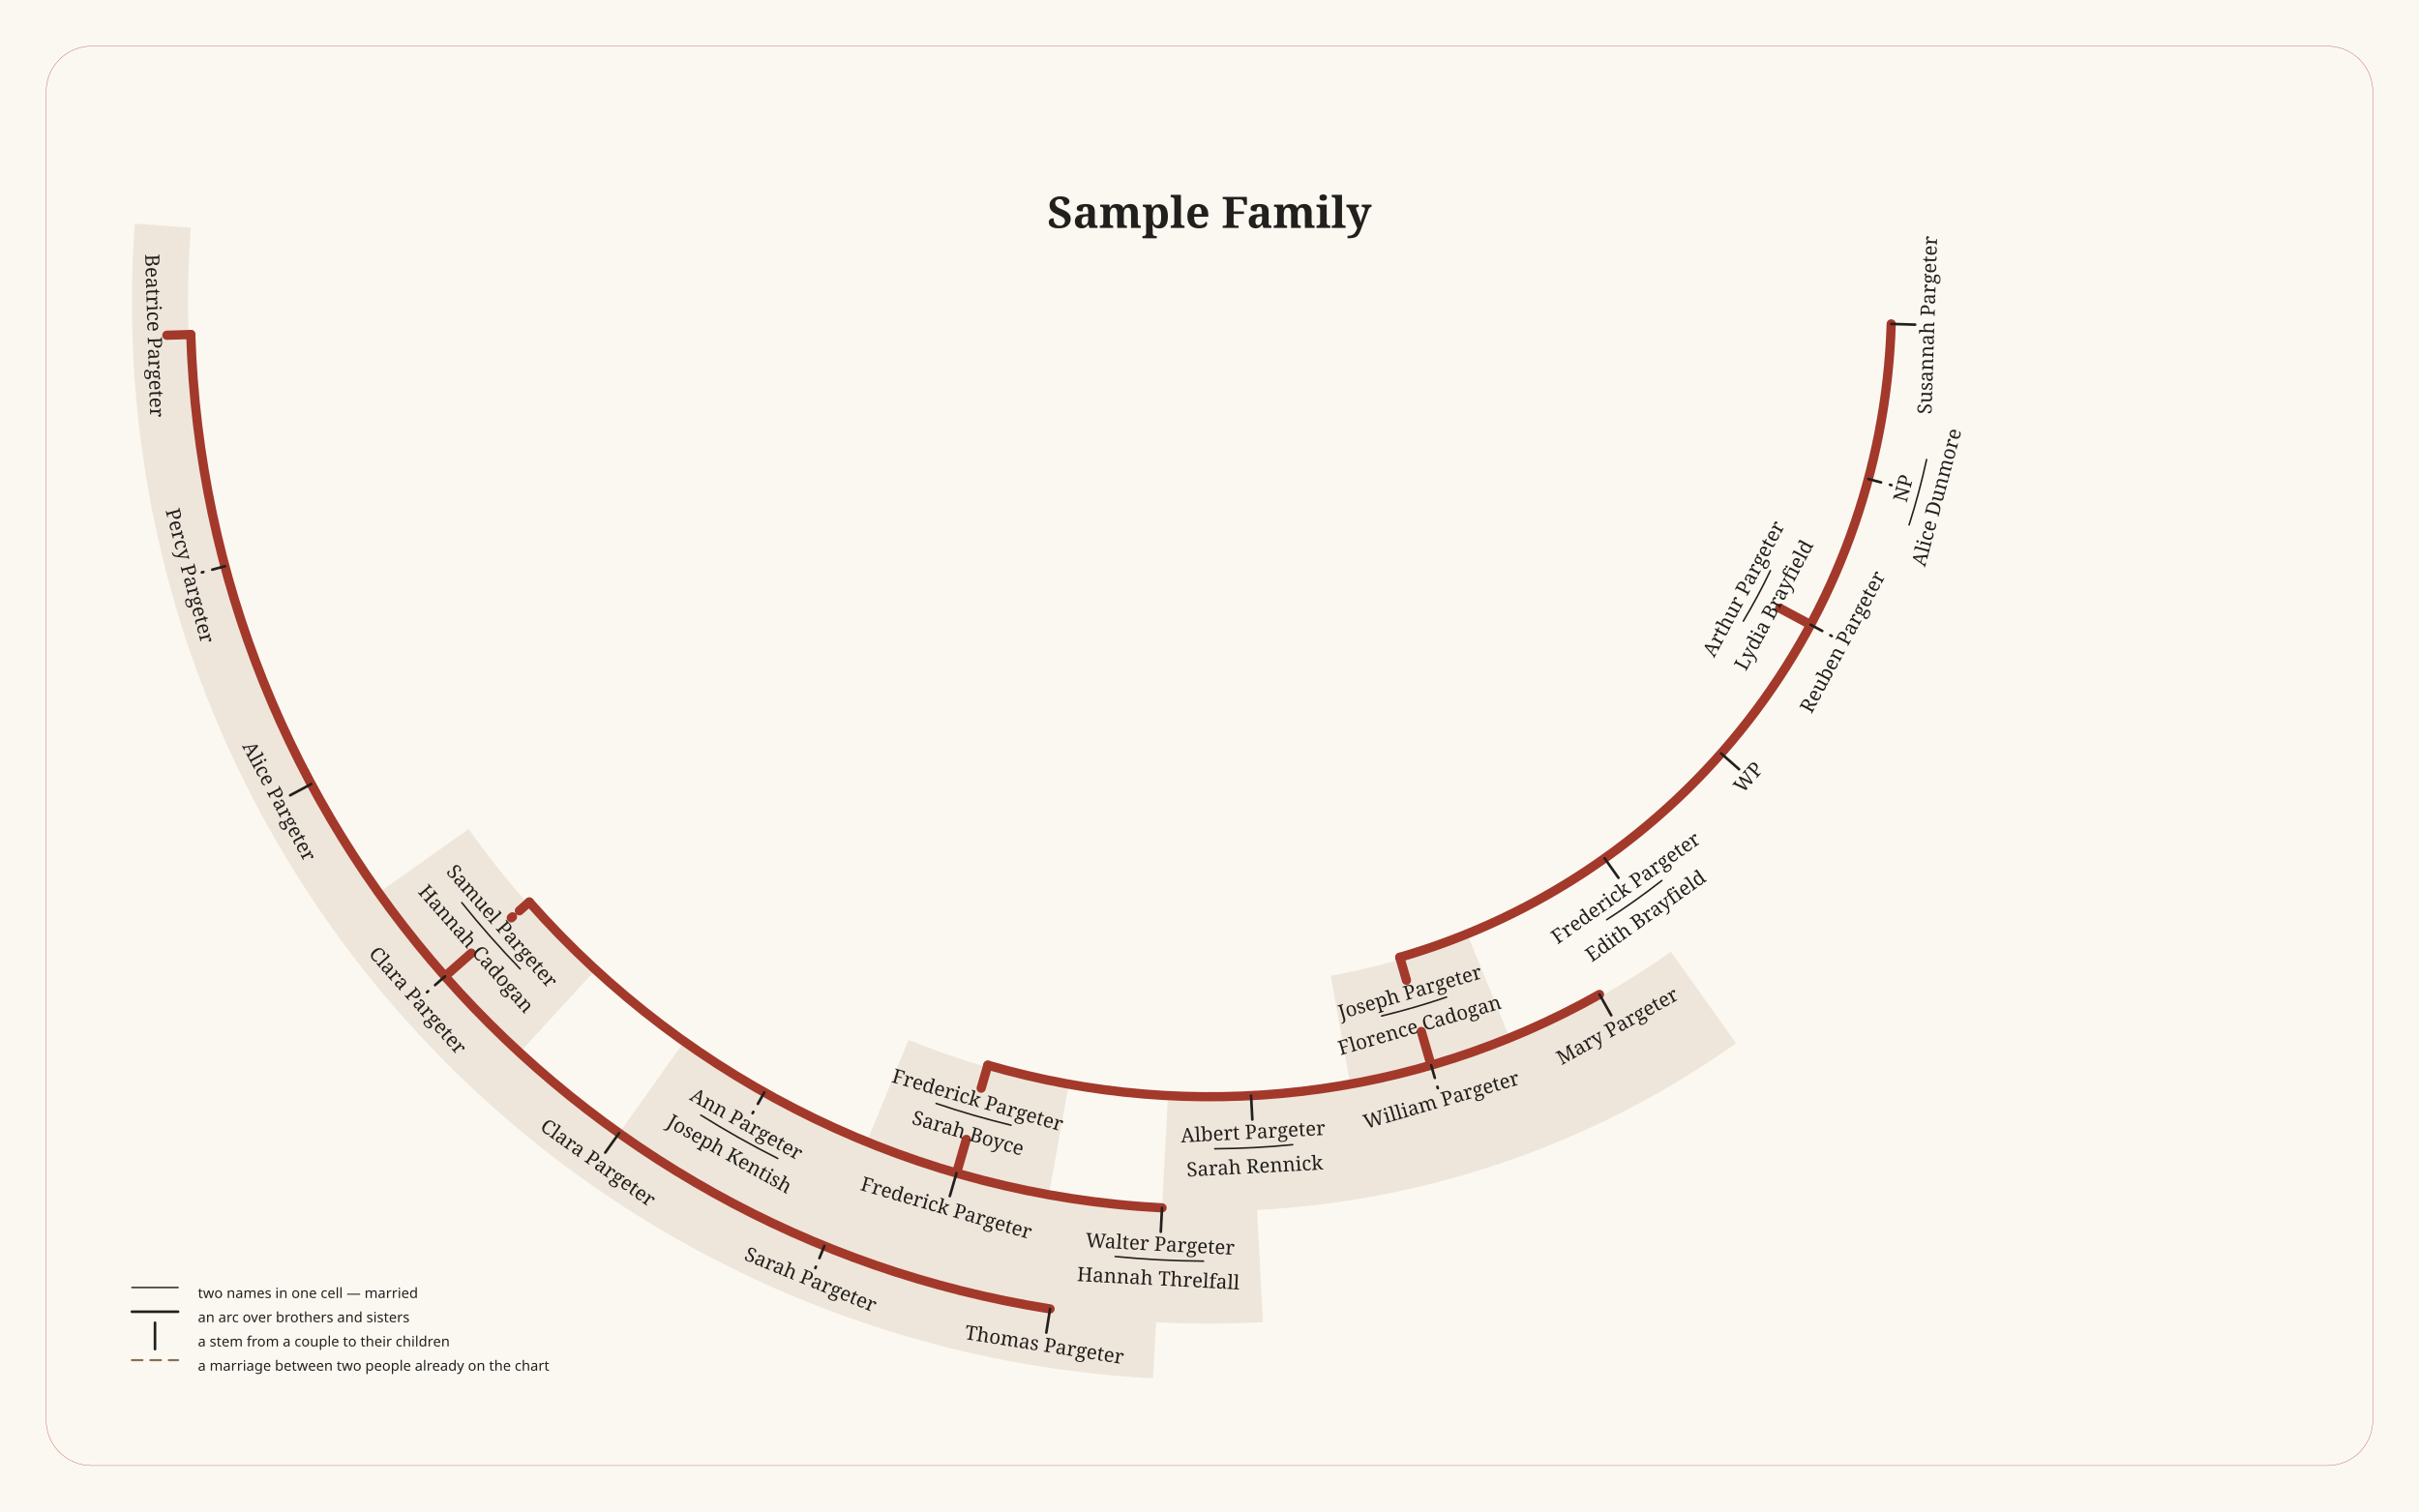
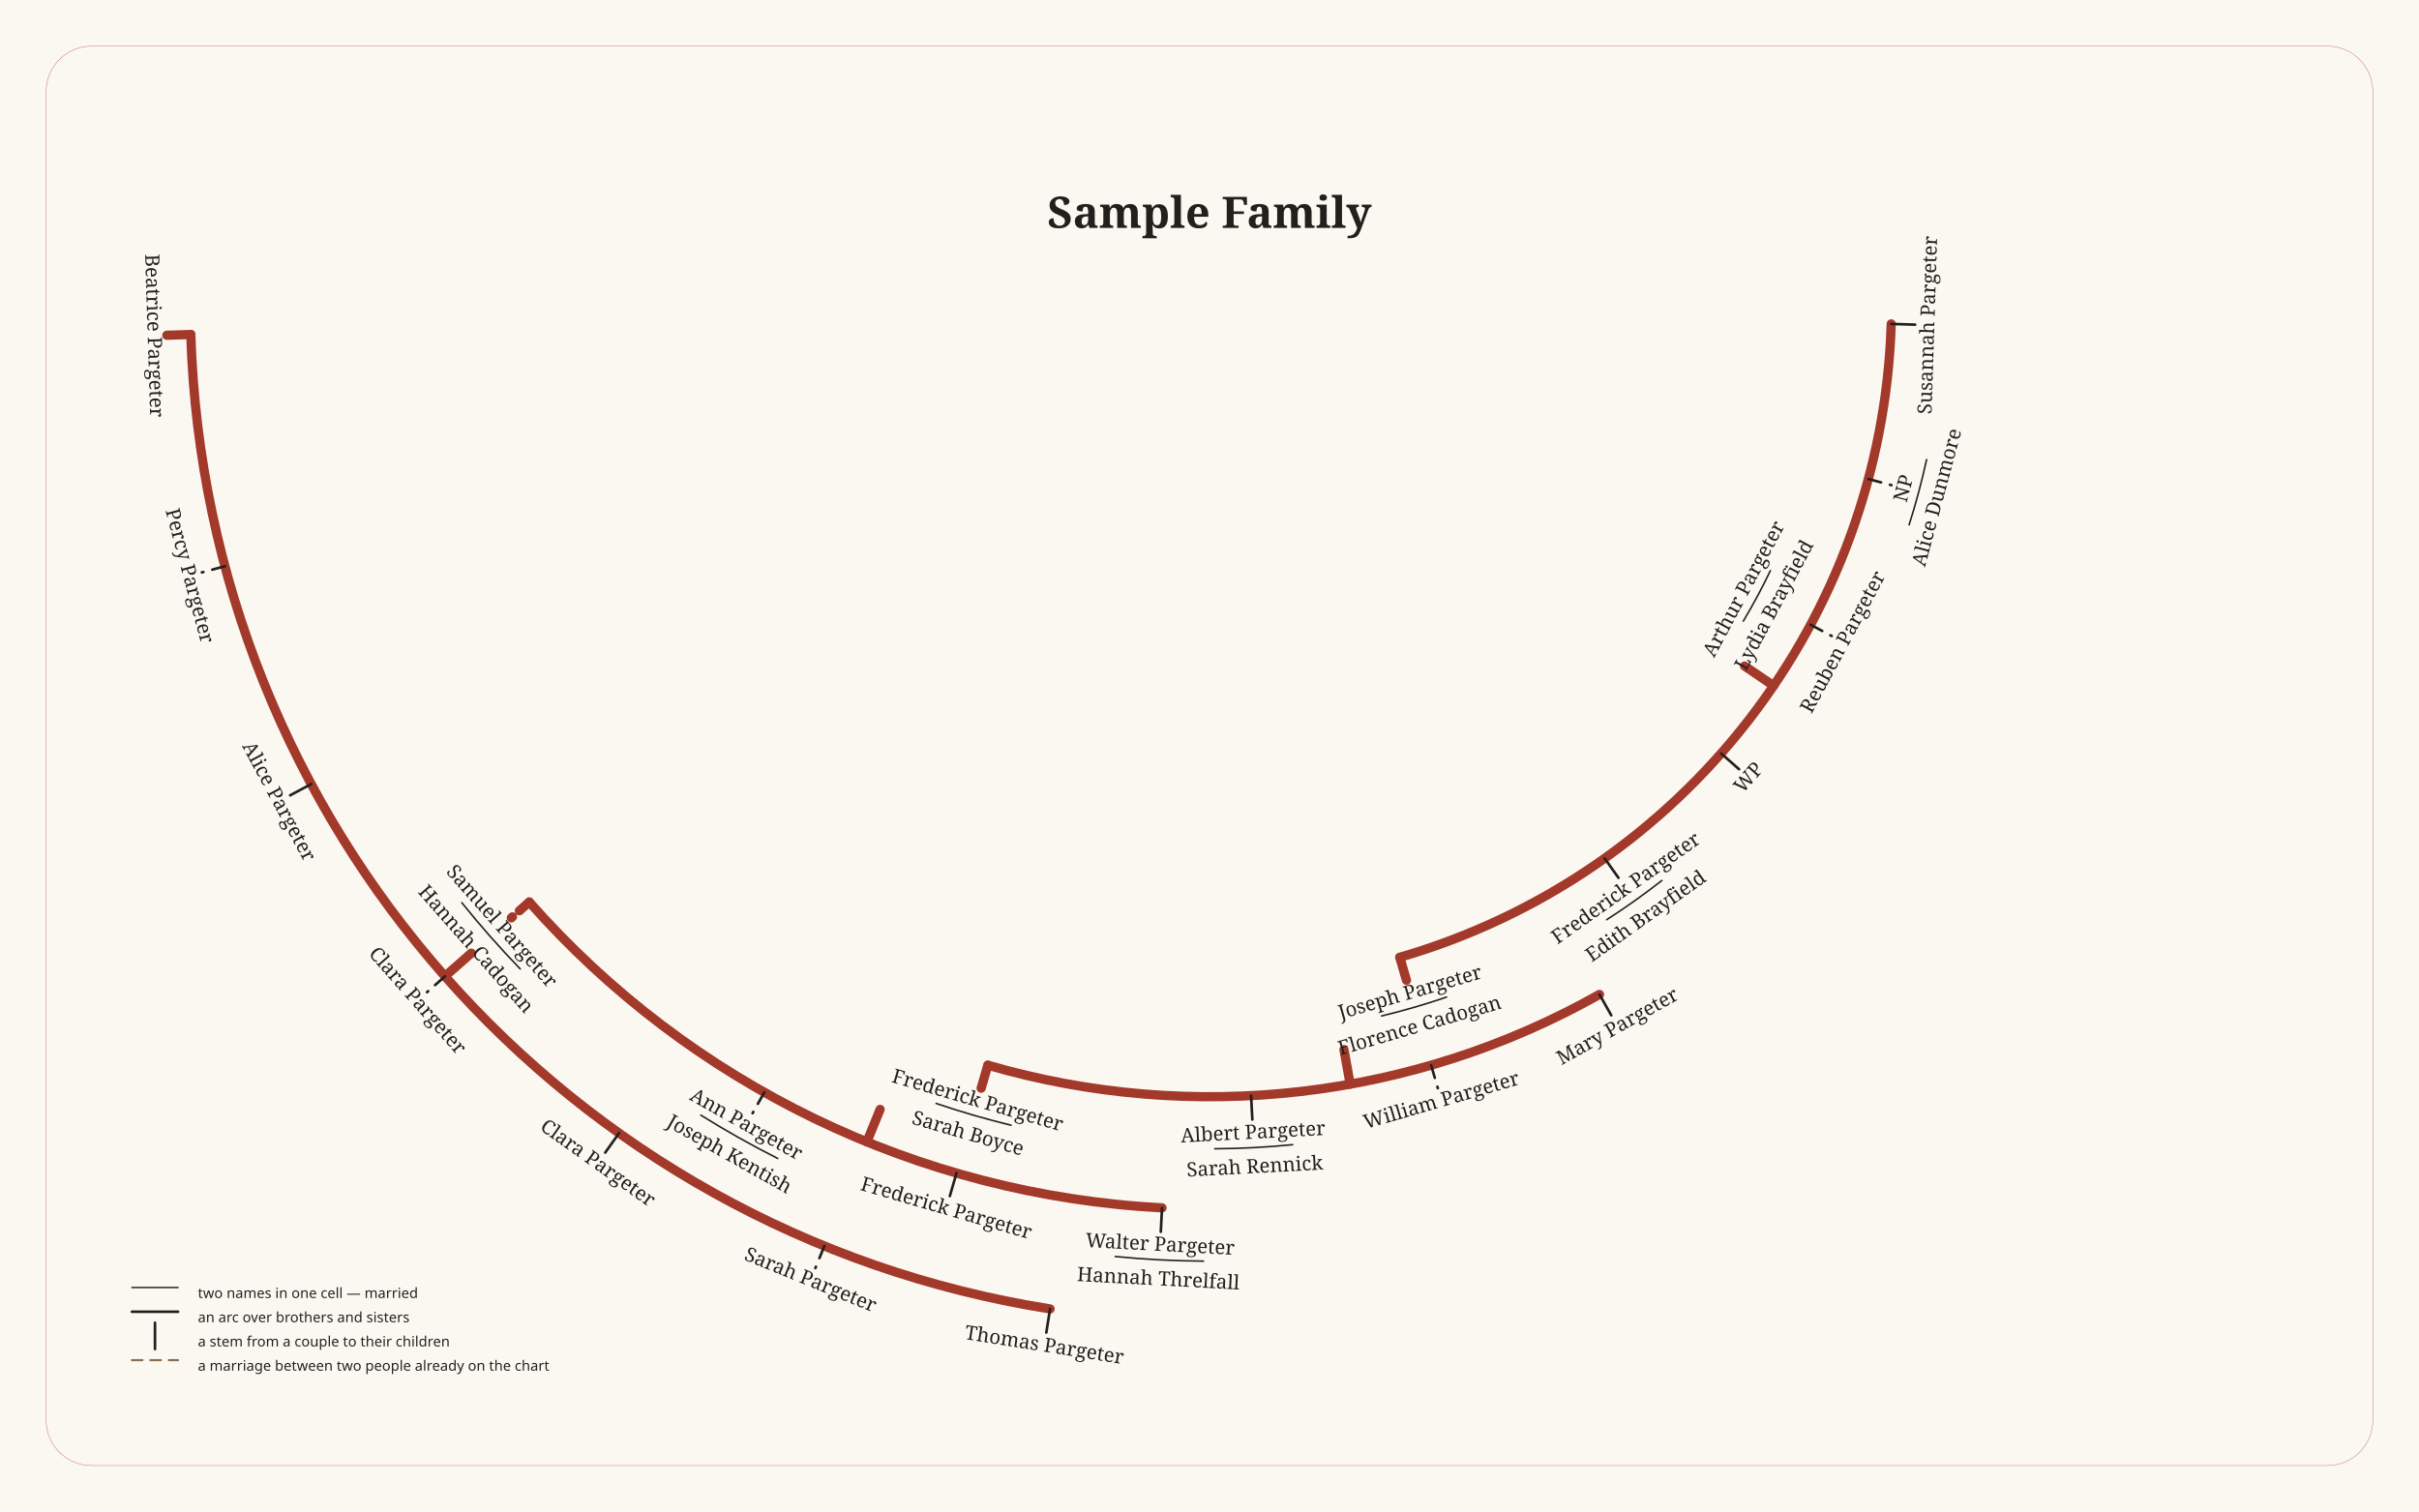
<svg xmlns="http://www.w3.org/2000/svg" width="366.76mm" height="229.253mm" viewBox="0 0 366.76 229.253">
  <rect x="0" y="0" width="366.76" height="229.253" fill="#FBF8F2" />
-   <g id="PRINT_ONLY">
-     <path d="M222.577,141.922L229.016,157.699A120.78,120.78 0 0,1 204.768,164.744L201.751,147.973A103.74,103.74 0 0,0 222.577,141.922Z" fill="#9C6B3F" opacity="0.13" />
-     <path d="M253.346,144.324L263.216,158.214A137.82,137.82 0 0,1 176.167,183.504L177.059,166.487A120.78,120.78 0 0,0 253.346,144.324Z" fill="#9C6B3F" opacity="0.13" />
-     <path d="M161.992,164.744L158.974,181.514A137.82,137.82 0 0,1 131.306,173.476L137.744,157.699A120.78,120.78 0 0,0 161.992,164.744Z" fill="#9C6B3F" opacity="0.13" />
-     <path d="M190.593,183.504L191.485,200.52A154.86,154.86 0 0,1 93.672,172.103L103.543,158.214A137.82,137.82 0 0,0 190.593,183.504Z" fill="#9C6B3F" opacity="0.13" />
-     <path d="M90.093,147.321L78.559,159.865A154.86,154.86 0 0,1 57.149,135.58L71.039,125.709A137.82,137.82 0 0,0 90.093,147.321Z" fill="#9C6B3F" opacity="0.13" />
-     <path d="M175.275,200.52L174.829,209.029A163.38,163.38 0 0,1 20.439,33.907L28.936,34.531A154.86,154.86 0 0,0 175.275,200.52Z" fill="#9C6B3F" opacity="0.13" />
-   </g>
  <g id="ENGRAVE">
    <path d="M292.103,69.697A111.303,111.303 0 0,1 289.45,79.601" fill="none" stroke="#22201D" stroke-width="0.24" stroke-linecap="round" stroke-linejoin="round" />
    <path d="M268.418,86.543A94.263,94.263 0 0,1 264.314,94.196" fill="none" stroke="#22201D" stroke-width="0.24" stroke-linecap="round" stroke-linejoin="round" />
    <path d="M251.966,133.533A111.303,111.303 0 0,1 243.608,139.472" fill="none" stroke="#22201D" stroke-width="0.24" stroke-linecap="round" stroke-linejoin="round" />
    <path d="M219.323,151.212A111.303,111.303 0 0,1 209.476,154.073" fill="none" stroke="#22201D" stroke-width="0.24" stroke-linecap="round" stroke-linejoin="round" />
    <path d="M195.993,173.594A128.343,128.343 0 0,1 184.186,174.213" fill="none" stroke="#22201D" stroke-width="0.24" stroke-linecap="round" stroke-linejoin="round" />
    <path d="M182.466,191.253A145.383,145.383 0 0,1 169.092,190.552" fill="none" stroke="#22201D" stroke-width="0.24" stroke-linecap="round" stroke-linejoin="round" />
    <path d="M153.288,170.638A128.343,128.343 0 0,1 141.935,167.339" fill="none" stroke="#22201D" stroke-width="0.24" stroke-linecap="round" stroke-linejoin="round" />
    <path d="M117.921,175.685A145.383,145.383 0 0,1 106.253,169.111" fill="none" stroke="#22201D" stroke-width="0.24" stroke-linecap="round" stroke-linejoin="round" />
    <path d="M78.871,146.937A145.383,145.383 0 0,1 70.014,136.891" fill="none" stroke="#22201D" stroke-width="0.24" stroke-linecap="round" stroke-linejoin="round" />
-     <path d="M269.828,92.226L274.516,94.739" fill="none" stroke="#A3392B" stroke-width="1.4" stroke-linecap="round" stroke-linejoin="round" />
+     <path d="M264.509,101.008L268.908,103.998" fill="none" stroke="#A3392B" stroke-width="1.4" stroke-linecap="round" stroke-linejoin="round" />
    <path d="M286.739,49.121A103.41,103.41 0 0,1 212.231,145.177" fill="none" stroke="#A3392B" stroke-width="1.4" stroke-linecap="round" stroke-linejoin="round" />
    <path d="M286.739,49.121L290.367,49.235" fill="none" stroke="#22201D" stroke-width="0.4" stroke-linecap="round" stroke-linejoin="round" />
    <path d="M283.266,72.637L286.773,73.577" fill="none" stroke="#22201D" stroke-width="0.4" stroke-linecap="round" stroke-linejoin="round" stroke-dasharray="2,1.4" />
    <path d="M274.516,94.739L277.715,96.454" fill="none" stroke="#22201D" stroke-width="0.4" stroke-linecap="round" stroke-linejoin="round" stroke-dasharray="2,1.4" />
    <path d="M260.949,114.259L263.672,116.659" fill="none" stroke="#22201D" stroke-width="0.4" stroke-linecap="round" stroke-linejoin="round" />
    <path d="M243.284,130.165L245.386,133.124" fill="none" stroke="#22201D" stroke-width="0.4" stroke-linecap="round" stroke-linejoin="round" />
    <path d="M212.231,145.177L213.243,148.662" fill="none" stroke="#A3392B" stroke-width="1.4" stroke-linecap="round" stroke-linejoin="round" />
-     <path d="M215.5,156.432L216.984,161.54" fill="none" stroke="#A3392B" stroke-width="1.4" stroke-linecap="round" stroke-linejoin="round" />
+     <path d="M203.768,159.184L204.71,164.419" fill="none" stroke="#A3392B" stroke-width="1.4" stroke-linecap="round" stroke-linejoin="round" />
    <path d="M242.509,150.81A120.45,120.45 0 0,1 149.775,161.54" fill="none" stroke="#A3392B" stroke-width="1.4" stroke-linecap="round" stroke-linejoin="round" />
    <path d="M242.509,150.81L244.291,153.973" fill="none" stroke="#22201D" stroke-width="0.4" stroke-linecap="round" stroke-linejoin="round" />
    <path d="M216.984,161.54L217.997,165.026" fill="none" stroke="#22201D" stroke-width="0.4" stroke-linecap="round" stroke-linejoin="round" stroke-dasharray="2,1.4" />
    <path d="M149.775,161.54L148.763,165.026" fill="none" stroke="#A3392B" stroke-width="1.4" stroke-linecap="round" stroke-linejoin="round" />
    <path d="M189.684,166.157L189.874,169.782" fill="none" stroke="#22201D" stroke-width="0.4" stroke-linecap="round" stroke-linejoin="round" />
-     <path d="M146.506,172.796L145.022,177.903" fill="none" stroke="#A3392B" stroke-width="1.4" stroke-linecap="round" stroke-linejoin="round" />
+     <path d="M133.44,168.246L131.431,173.171" fill="none" stroke="#A3392B" stroke-width="1.4" stroke-linecap="round" stroke-linejoin="round" />
    <path d="M176.184,183.174A137.49,137.49 0 0,1 80.247,136.796" fill="none" stroke="#A3392B" stroke-width="1.4" stroke-linecap="round" stroke-linejoin="round" />
    <path d="M176.184,183.174L175.994,186.799" fill="none" stroke="#22201D" stroke-width="0.4" stroke-linecap="round" stroke-linejoin="round" />
    <path d="M145.022,177.903L144.009,181.389" fill="none" stroke="#22201D" stroke-width="0.4" stroke-linecap="round" stroke-linejoin="round" />
    <path d="M80.247,136.796L77.524,139.197" fill="none" stroke="#A3392B" stroke-width="1.4" stroke-linecap="round" stroke-linejoin="round" stroke-dasharray="2,1.4" />
    <path d="M115.886,165.656L114.104,168.818" fill="none" stroke="#22201D" stroke-width="0.4" stroke-linecap="round" stroke-linejoin="round" stroke-dasharray="2,1.4" />
    <path d="M71.455,144.548L67.465,148.065" fill="none" stroke="#A3392B" stroke-width="1.4" stroke-linecap="round" stroke-linejoin="round" />
    <path d="M159.206,198.5A154.53,154.53 0 0,1 28.926,50.727" fill="none" stroke="#A3392B" stroke-width="1.4" stroke-linecap="round" stroke-linejoin="round" />
    <path d="M159.206,198.5L158.638,202.085" fill="none" stroke="#22201D" stroke-width="0.4" stroke-linecap="round" stroke-linejoin="round" />
    <path d="M124.992,188.947L123.621,192.308" fill="none" stroke="#22201D" stroke-width="0.4" stroke-linecap="round" stroke-linejoin="round" stroke-dasharray="2,1.4" />
    <path d="M93.864,171.834L91.761,174.793" fill="none" stroke="#22201D" stroke-width="0.4" stroke-linecap="round" stroke-linejoin="round" />
    <path d="M67.465,148.065L64.742,150.466" fill="none" stroke="#22201D" stroke-width="0.4" stroke-linecap="round" stroke-linejoin="round" stroke-dasharray="2,1.4" />
    <path d="M47.192,118.896L43.993,120.611" fill="none" stroke="#22201D" stroke-width="0.4" stroke-linecap="round" stroke-linejoin="round" />
    <path d="M34.115,85.868L30.609,86.807" fill="none" stroke="#22201D" stroke-width="0.4" stroke-linecap="round" stroke-linejoin="round" stroke-dasharray="2,1.4" />
    <path d="M28.926,50.727L25.298,50.84" fill="none" stroke="#A3392B" stroke-width="1.4" stroke-linecap="round" stroke-linejoin="round" />
    <text x="264.231" y="89.224" font-family="Georgia, 'Iowan Old Style', serif" font-size="3" fill="#22201D" text-anchor="middle" dominant-baseline="central" transform="rotate(298.2,264.2308,89.2244)">Arthur Pargeter</text>
    <text x="268.831" y="91.691" font-family="Georgia, 'Iowan Old Style', serif" font-size="3" fill="#22201D" text-anchor="middle" dominant-baseline="central" transform="rotate(298.2,268.8312,91.6911)">Lydia Brayfield</text>
    <text x="292.106" y="49.289" font-family="Georgia, 'Iowan Old Style', serif" font-size="3" fill="#22201D" text-anchor="middle" dominant-baseline="central" transform="rotate(271.8,292.1063,49.2895)">Susannah Pargeter</text>
    <text x="288.453" y="74.027" font-family="Georgia, 'Iowan Old Style', serif" font-size="3" fill="#22201D" text-anchor="middle" dominant-baseline="central" transform="rotate(285,288.4534,74.0269)">NP</text>
    <text x="293.495" y="75.378" font-family="Georgia, 'Iowan Old Style', serif" font-size="3" fill="#22201D" text-anchor="middle" dominant-baseline="central" transform="rotate(285,293.4955,75.378)">Alice Dunmore</text>
    <text x="279.248" y="97.277" font-family="Georgia, 'Iowan Old Style', serif" font-size="3" fill="#22201D" text-anchor="middle" dominant-baseline="central" transform="rotate(298.2,279.2482,97.2767)">Reuben Pargeter</text>
    <text x="264.977" y="117.81" font-family="Georgia, 'Iowan Old Style', serif" font-size="3" fill="#22201D" text-anchor="middle" dominant-baseline="central" transform="rotate(311.4,264.9771,117.8101)">WP</text>
    <text x="246.394" y="134.542" font-family="Georgia, 'Iowan Old Style', serif" font-size="3" fill="#22201D" text-anchor="middle" dominant-baseline="central" transform="rotate(324.6,246.3942,134.5422)">Frederick Pargeter</text>
    <text x="249.418" y="138.797" font-family="Georgia, 'Iowan Old Style', serif" font-size="3" fill="#22201D" text-anchor="middle" dominant-baseline="central" transform="rotate(324.6,249.4181,138.7972)">Edith Brayfield</text>
    <text x="213.729" y="150.333" font-family="Georgia, 'Iowan Old Style', serif" font-size="3" fill="#22201D" text-anchor="middle" dominant-baseline="central" transform="rotate(343.8,213.7287,150.3333)">Joseph Pargeter</text>
    <text x="215.185" y="155.346" font-family="Georgia, 'Iowan Old Style', serif" font-size="3" fill="#22201D" text-anchor="middle" dominant-baseline="central" transform="rotate(343.8,215.185,155.3461)">Florence Cadogan</text>
    <text x="245.145" y="155.489" font-family="Georgia, 'Iowan Old Style', serif" font-size="3" fill="#22201D" text-anchor="middle" dominant-baseline="central" transform="rotate(330.6,245.1455,155.4887)">Mary Pargeter</text>
    <text x="218.483" y="166.697" font-family="Georgia, 'Iowan Old Style', serif" font-size="3" fill="#22201D" text-anchor="middle" dominant-baseline="central" transform="rotate(343.8,218.4827,166.6967)">William Pargeter</text>
    <text x="189.965" y="171.52" font-family="Georgia, 'Iowan Old Style', serif" font-size="3" fill="#22201D" text-anchor="middle" dominant-baseline="central" transform="rotate(357,189.9649,171.5202)">Albert Pargeter</text>
    <text x="190.238" y="176.733" font-family="Georgia, 'Iowan Old Style', serif" font-size="3" fill="#22201D" text-anchor="middle" dominant-baseline="central" transform="rotate(357,190.2381,176.733)">Sarah Rennick</text>
    <text x="148.277" y="166.697" font-family="Georgia, 'Iowan Old Style', serif" font-size="3" fill="#22201D" text-anchor="middle" dominant-baseline="central" transform="rotate(16.2,148.2773,166.6967)">Frederick Pargeter</text>
    <text x="146.821" y="171.709" font-family="Georgia, 'Iowan Old Style', serif" font-size="3" fill="#22201D" text-anchor="middle" dominant-baseline="central" transform="rotate(16.2,146.821,171.7095)">Sarah Boyce</text>
    <text x="175.903" y="188.537" font-family="Georgia, 'Iowan Old Style', serif" font-size="3" fill="#22201D" text-anchor="middle" dominant-baseline="central" transform="rotate(3,175.9033,188.5368)">Walter Pargeter</text>
    <text x="175.63" y="193.75" font-family="Georgia, 'Iowan Old Style', serif" font-size="3" fill="#22201D" text-anchor="middle" dominant-baseline="central" transform="rotate(3,175.6301,193.7497)">Hannah Threlfall</text>
    <text x="143.523" y="183.06" font-family="Georgia, 'Iowan Old Style', serif" font-size="3" fill="#22201D" text-anchor="middle" dominant-baseline="central" transform="rotate(16.2,143.5233,183.0602)">Frederick Pargeter</text>
    <text x="113.249" y="170.334" font-family="Georgia, 'Iowan Old Style', serif" font-size="3" fill="#22201D" text-anchor="middle" dominant-baseline="central" transform="rotate(29.4,113.2495,170.3342)">Ann Pargeter</text>
    <text x="110.687" y="174.882" font-family="Georgia, 'Iowan Old Style', serif" font-size="3" fill="#22201D" text-anchor="middle" dominant-baseline="central" transform="rotate(29.4,110.687,174.8819)">Joseph Kentish</text>
    <text x="76.219" y="140.348" font-family="Georgia, 'Iowan Old Style', serif" font-size="3" fill="#22201D" text-anchor="middle" dominant-baseline="central" transform="rotate(48.6,76.2191,140.3476)">Samuel Pargeter</text>
    <text x="72.304" y="143.8" font-family="Georgia, 'Iowan Old Style', serif" font-size="3" fill="#22201D" text-anchor="middle" dominant-baseline="central" transform="rotate(48.6,72.3036,143.7997)">Hannah Cadogan</text>
    <text x="158.366" y="203.804" font-family="Georgia, 'Iowan Old Style', serif" font-size="3" fill="#22201D" text-anchor="middle" dominant-baseline="central" transform="rotate(9,158.3661,203.804)">Thomas Pargeter</text>
    <text x="122.963" y="193.919" font-family="Georgia, 'Iowan Old Style', serif" font-size="3" fill="#22201D" text-anchor="middle" dominant-baseline="central" transform="rotate(22.2,122.9633,193.9193)">Sarah Pargeter</text>
    <text x="90.753" y="176.212" font-family="Georgia, 'Iowan Old Style', serif" font-size="3" fill="#22201D" text-anchor="middle" dominant-baseline="central" transform="rotate(35.4,90.7529,176.2115)">Clara Pargeter</text>
    <text x="63.437" y="151.616" font-family="Georgia, 'Iowan Old Style', serif" font-size="3" fill="#22201D" text-anchor="middle" dominant-baseline="central" transform="rotate(48.6,63.4372,151.6164)">Clara Pargeter</text>
    <text x="42.46" y="121.433" font-family="Georgia, 'Iowan Old Style', serif" font-size="3" fill="#22201D" text-anchor="middle" dominant-baseline="central" transform="rotate(61.8,42.4596,121.4335)">Alice Pargeter</text>
    <text x="28.928" y="87.258" font-family="Georgia, 'Iowan Old Style', serif" font-size="3" fill="#22201D" text-anchor="middle" dominant-baseline="central" transform="rotate(75,28.9285,87.2578)">Percy Pargeter</text>
    <text x="23.559" y="50.895" font-family="Georgia, 'Iowan Old Style', serif" font-size="3" fill="#22201D" text-anchor="middle" dominant-baseline="central" transform="rotate(88.2,23.5589,50.8952)">Beatrice Pargeter</text>
    <text x="183.38" y="32" font-family="Georgia, 'Iowan Old Style', serif" font-size="6.6" fill="#22201D" text-anchor="middle" dominant-baseline="central" font-weight="600">Sample Family</text>
    <path d="M 20.000,195.253 L 27.000,195.253" fill="none" stroke="#22201D" stroke-width="0.22" stroke-linecap="round" stroke-linejoin="round" />
    <text x="30" y="196.009" font-family="sans-serif" font-size="2.16" fill="#22201D" text-anchor="start" dominant-baseline="central">two names in one cell — married</text>
    <path d="M 20.000,198.925 L 27.000,198.925" fill="none" stroke="#22201D" stroke-width="0.4" stroke-linecap="round" stroke-linejoin="round" />
    <text x="30" y="199.681" font-family="sans-serif" font-size="2.16" fill="#22201D" text-anchor="start" dominant-baseline="central">an arc over brothers and sisters</text>
    <path d="M 23.500,200.597 L 23.500,204.597" fill="none" stroke="#22201D" stroke-width="0.4" stroke-linecap="round" stroke-linejoin="round" />
    <text x="30" y="203.353" font-family="sans-serif" font-size="2.16" fill="#22201D" text-anchor="start" dominant-baseline="central">a stem from a couple to their children</text>
    <path d="M 20.000,206.269 L 27.000,206.269" fill="none" stroke="#8A6F4E" stroke-width="0.32" stroke-linecap="round" stroke-linejoin="round" stroke-dasharray="1.6,1.2" />
    <text x="30" y="207.025" font-family="sans-serif" font-size="2.16" fill="#22201D" text-anchor="start" dominant-baseline="central">a marriage between two people already on the chart</text>
  </g>
  <g id="CUT">
    <path d="M13.878,7H352.882A6.878,6.878 0 0,1 359.76,13.878V215.375A6.878,6.878 0 0,1 352.882,222.253H13.878A6.878,6.878 0 0,1 7,215.375V13.878A6.878,6.878 0 0,1 13.878,7Z" fill="none" stroke="#B03A2E" stroke-width="0.05" stroke-linecap="round" stroke-linejoin="round" />
  </g>
</svg>
